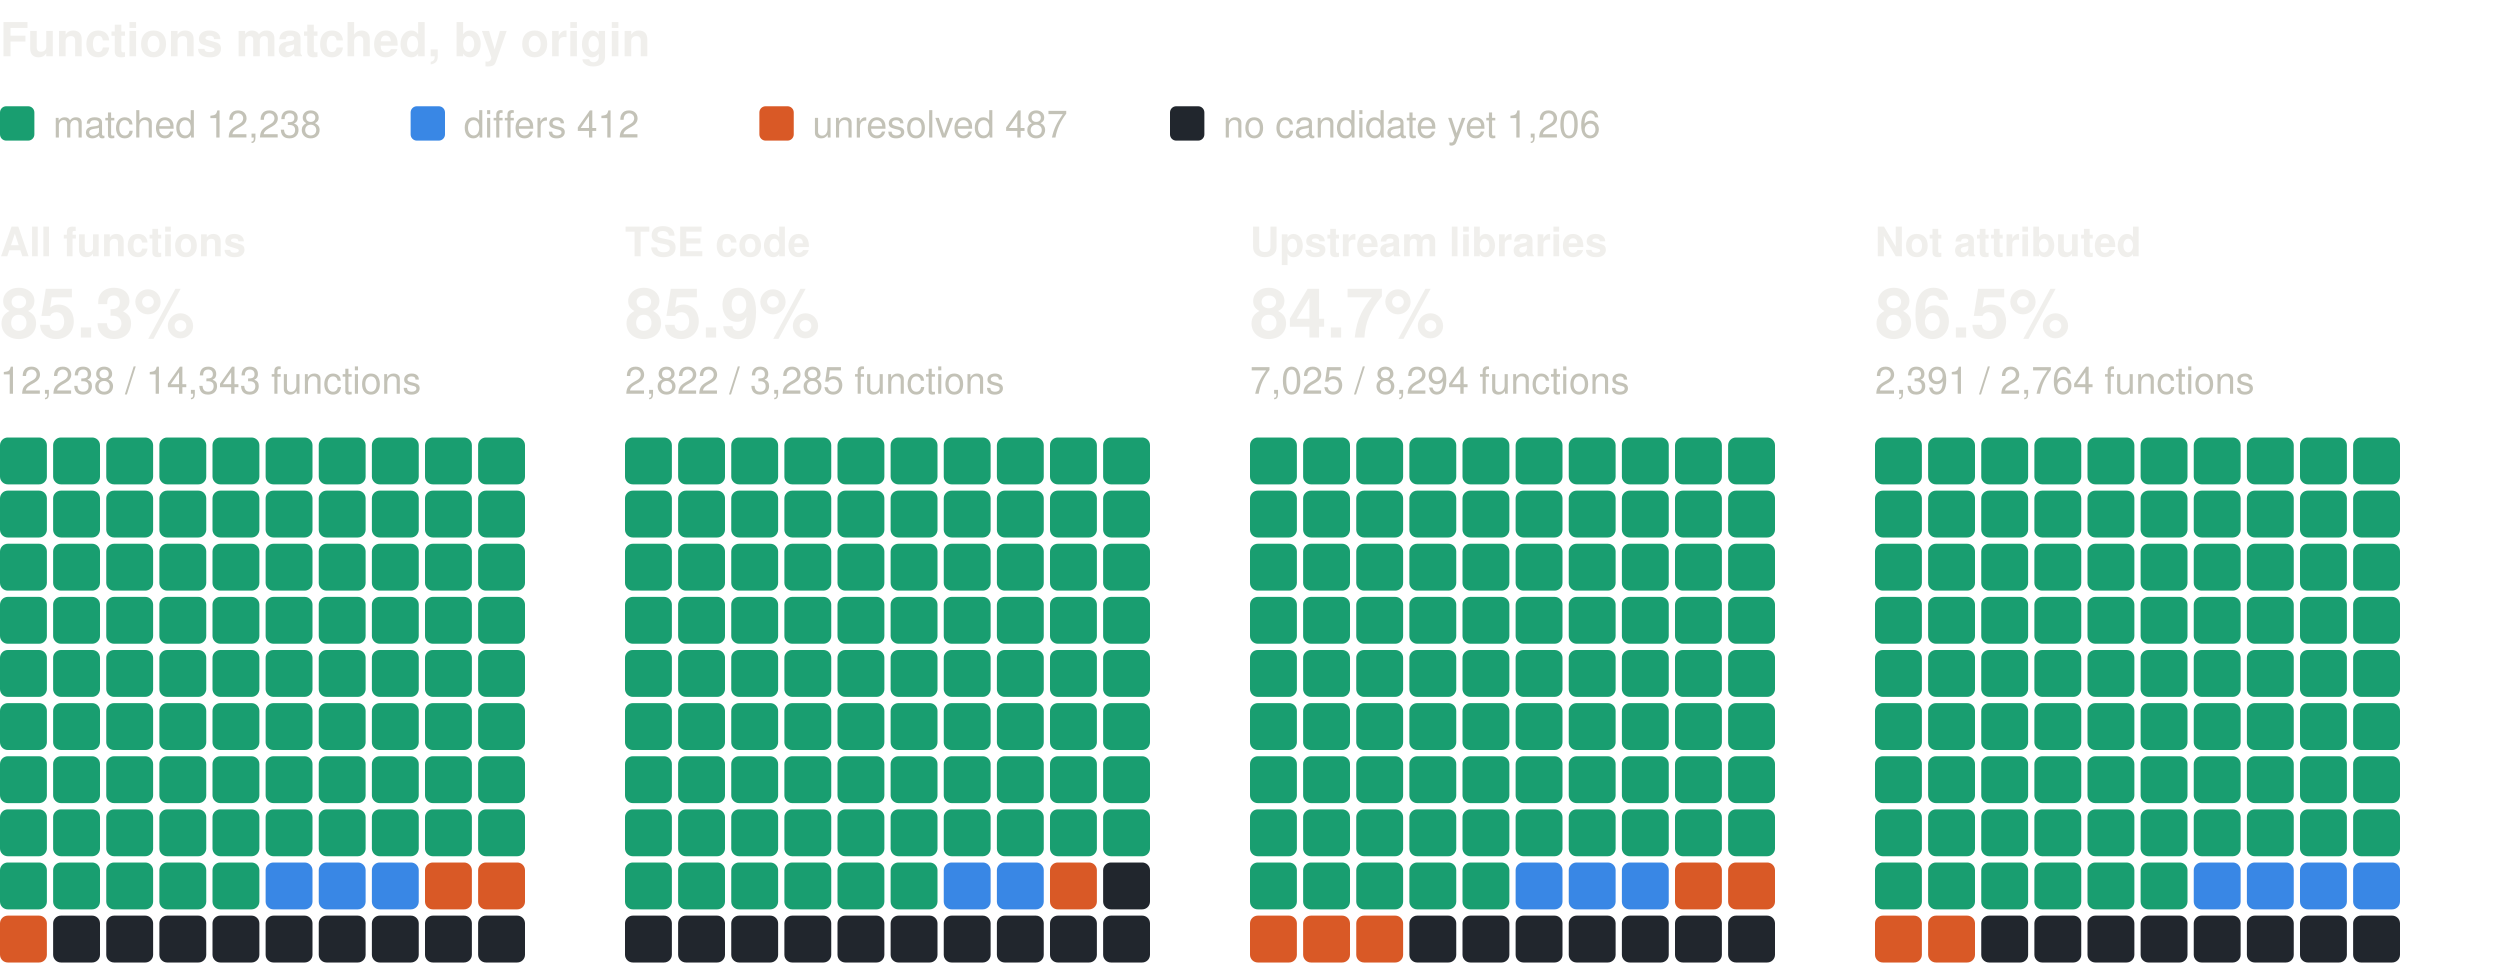
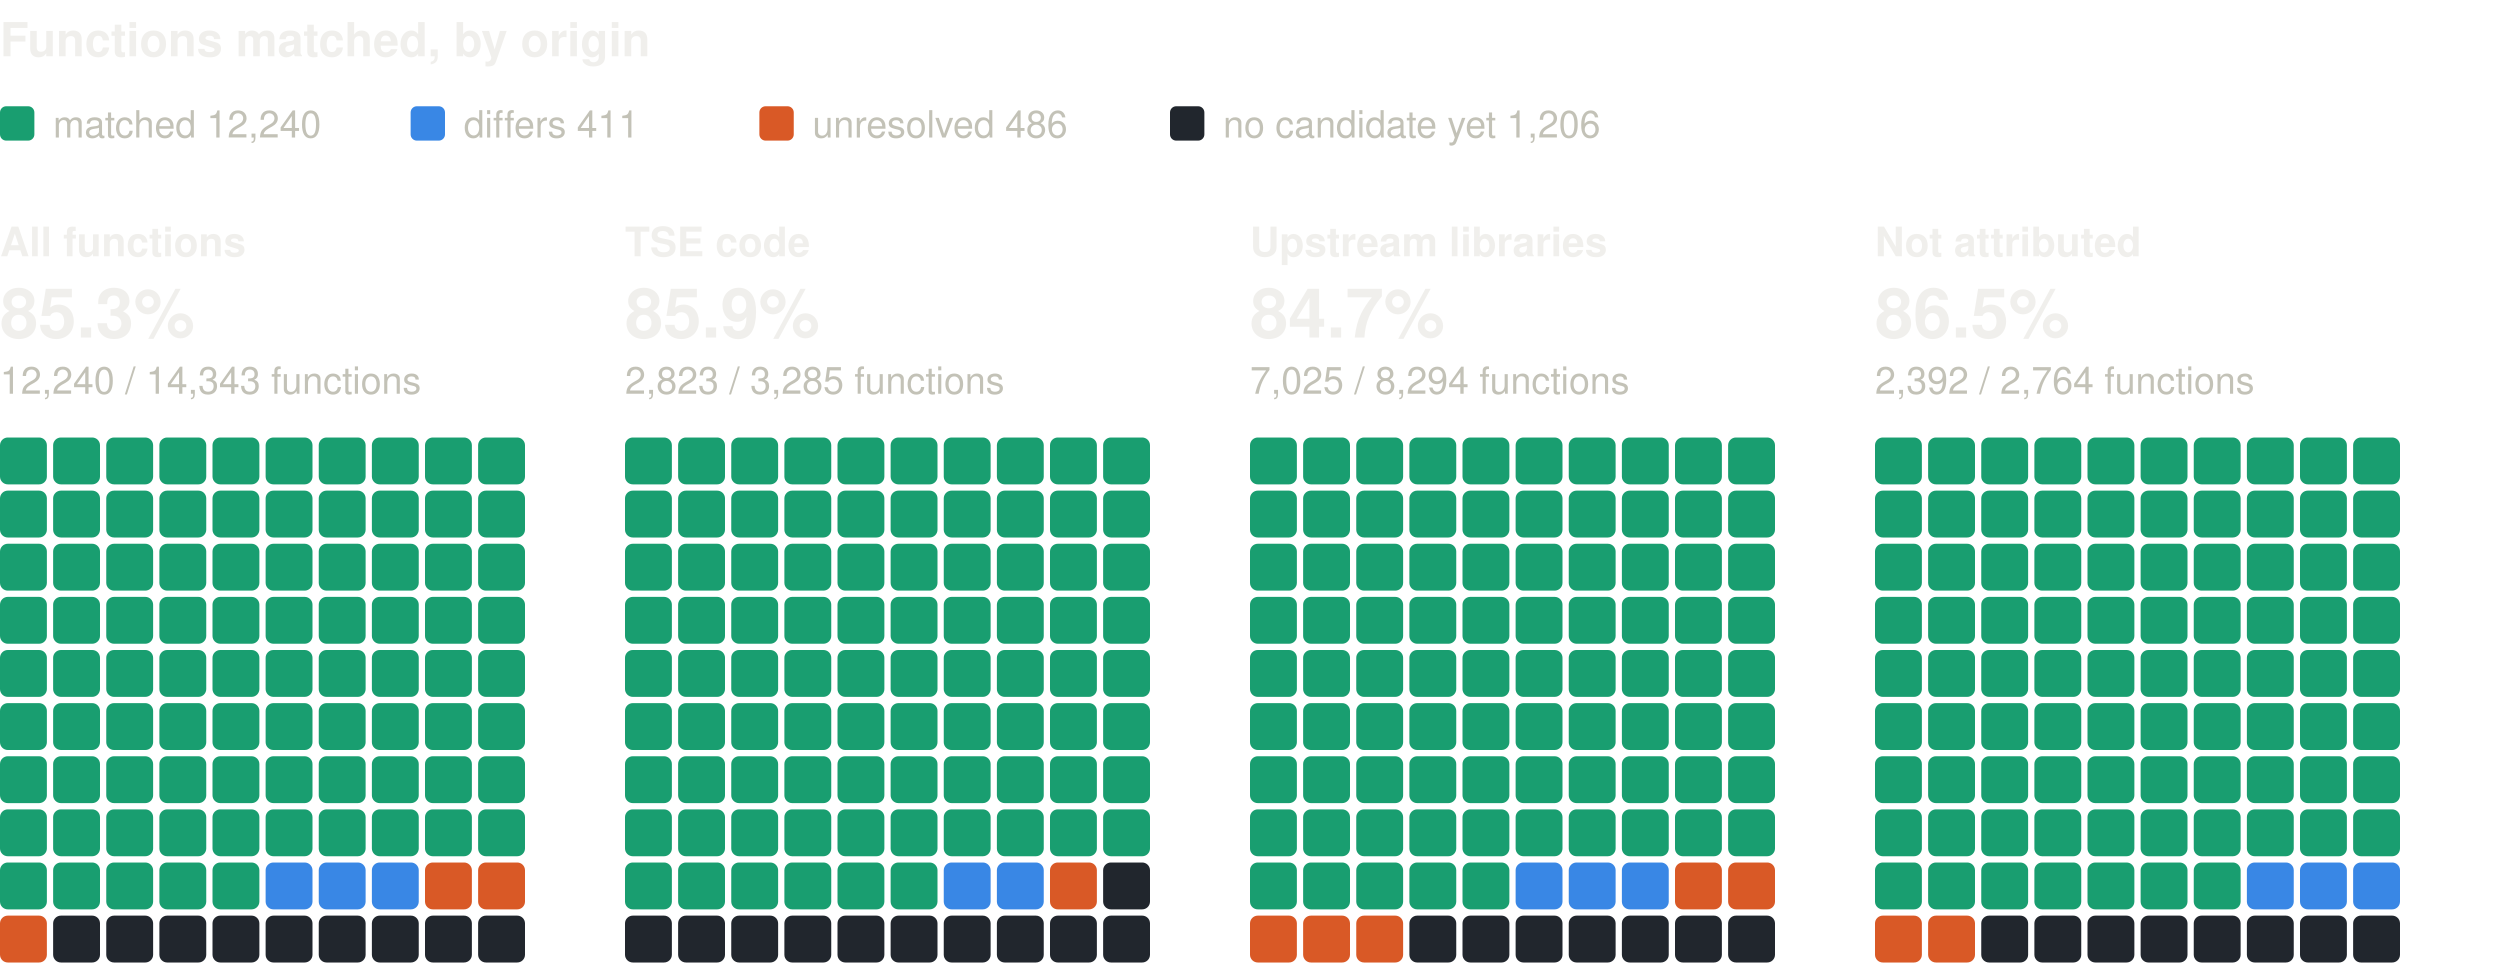
<svg xmlns="http://www.w3.org/2000/svg" width="800" height="310" viewBox="0 0 800 310" role="img" aria-label="Functions matched, by origin: one square per percent, coloured by verdict" font-family="system-ui, -apple-system, 'Segoe UI', Helvetica, Arial, sans-serif">
  <text x="0" y="18" font-size="15" fill="#f0efec" font-weight="600">Functions matched, by origin</text>
  <rect x="0" y="34" width="11" height="11" rx="2" fill="#199e70" />
-   <text x="17" y="44" font-size="12" fill="#c3c2b7">matched 12,238</text>
+   <text x="17" y="44" font-size="12" fill="#c3c2b7">matched 12,240</text>
  <rect x="131.4" y="34" width="11" height="11" rx="2" fill="#3987e5" />
-   <text x="148.4" y="44" font-size="12" fill="#c3c2b7">differs 412</text>
+   <text x="148.4" y="44" font-size="12" fill="#c3c2b7">differs 411</text>
  <rect x="243" y="34" width="11" height="11" rx="2" fill="#d95926" />
-   <text x="260" y="44" font-size="12" fill="#c3c2b7">unresolved 487</text>
+   <text x="260" y="44" font-size="12" fill="#c3c2b7">unresolved 486</text>
  <rect x="374.4" y="34" width="11" height="11" rx="2" fill="#21262d" />
  <text x="391.4" y="44" font-size="12" fill="#c3c2b7">no candidate yet 1,206</text>
  <text x="0" y="82" font-size="13" fill="#f0efec" font-weight="600">All functions</text>
  <text x="0" y="108" font-size="22" fill="#f0efec" font-weight="600">85.3%</text>
-   <text x="0" y="126" font-size="12" fill="#c3c2b7">12,238 / 14,343 functions</text>
+   <text x="0" y="126" font-size="12" fill="#c3c2b7">12,240 / 14,343 functions</text>
  <rect x="0" y="140" width="15" height="15" rx="2.5" fill="#199e70" />
  <rect x="17" y="140" width="15" height="15" rx="2.5" fill="#199e70" />
  <rect x="34" y="140" width="15" height="15" rx="2.5" fill="#199e70" />
  <rect x="51" y="140" width="15" height="15" rx="2.5" fill="#199e70" />
  <rect x="68" y="140" width="15" height="15" rx="2.5" fill="#199e70" />
  <rect x="85" y="140" width="15" height="15" rx="2.5" fill="#199e70" />
  <rect x="102" y="140" width="15" height="15" rx="2.5" fill="#199e70" />
  <rect x="119" y="140" width="15" height="15" rx="2.5" fill="#199e70" />
  <rect x="136" y="140" width="15" height="15" rx="2.5" fill="#199e70" />
  <rect x="153" y="140" width="15" height="15" rx="2.5" fill="#199e70" />
  <rect x="0" y="157" width="15" height="15" rx="2.5" fill="#199e70" />
  <rect x="17" y="157" width="15" height="15" rx="2.5" fill="#199e70" />
  <rect x="34" y="157" width="15" height="15" rx="2.5" fill="#199e70" />
  <rect x="51" y="157" width="15" height="15" rx="2.5" fill="#199e70" />
  <rect x="68" y="157" width="15" height="15" rx="2.5" fill="#199e70" />
  <rect x="85" y="157" width="15" height="15" rx="2.5" fill="#199e70" />
  <rect x="102" y="157" width="15" height="15" rx="2.5" fill="#199e70" />
  <rect x="119" y="157" width="15" height="15" rx="2.5" fill="#199e70" />
  <rect x="136" y="157" width="15" height="15" rx="2.5" fill="#199e70" />
  <rect x="153" y="157" width="15" height="15" rx="2.5" fill="#199e70" />
  <rect x="0" y="174" width="15" height="15" rx="2.5" fill="#199e70" />
  <rect x="17" y="174" width="15" height="15" rx="2.5" fill="#199e70" />
  <rect x="34" y="174" width="15" height="15" rx="2.5" fill="#199e70" />
  <rect x="51" y="174" width="15" height="15" rx="2.5" fill="#199e70" />
  <rect x="68" y="174" width="15" height="15" rx="2.5" fill="#199e70" />
  <rect x="85" y="174" width="15" height="15" rx="2.5" fill="#199e70" />
  <rect x="102" y="174" width="15" height="15" rx="2.5" fill="#199e70" />
  <rect x="119" y="174" width="15" height="15" rx="2.5" fill="#199e70" />
  <rect x="136" y="174" width="15" height="15" rx="2.5" fill="#199e70" />
  <rect x="153" y="174" width="15" height="15" rx="2.5" fill="#199e70" />
  <rect x="0" y="191" width="15" height="15" rx="2.5" fill="#199e70" />
  <rect x="17" y="191" width="15" height="15" rx="2.5" fill="#199e70" />
  <rect x="34" y="191" width="15" height="15" rx="2.5" fill="#199e70" />
  <rect x="51" y="191" width="15" height="15" rx="2.5" fill="#199e70" />
  <rect x="68" y="191" width="15" height="15" rx="2.5" fill="#199e70" />
  <rect x="85" y="191" width="15" height="15" rx="2.5" fill="#199e70" />
  <rect x="102" y="191" width="15" height="15" rx="2.5" fill="#199e70" />
  <rect x="119" y="191" width="15" height="15" rx="2.5" fill="#199e70" />
  <rect x="136" y="191" width="15" height="15" rx="2.5" fill="#199e70" />
  <rect x="153" y="191" width="15" height="15" rx="2.5" fill="#199e70" />
  <rect x="0" y="208" width="15" height="15" rx="2.5" fill="#199e70" />
  <rect x="17" y="208" width="15" height="15" rx="2.5" fill="#199e70" />
  <rect x="34" y="208" width="15" height="15" rx="2.5" fill="#199e70" />
  <rect x="51" y="208" width="15" height="15" rx="2.5" fill="#199e70" />
  <rect x="68" y="208" width="15" height="15" rx="2.5" fill="#199e70" />
  <rect x="85" y="208" width="15" height="15" rx="2.5" fill="#199e70" />
  <rect x="102" y="208" width="15" height="15" rx="2.5" fill="#199e70" />
  <rect x="119" y="208" width="15" height="15" rx="2.5" fill="#199e70" />
  <rect x="136" y="208" width="15" height="15" rx="2.5" fill="#199e70" />
  <rect x="153" y="208" width="15" height="15" rx="2.5" fill="#199e70" />
  <rect x="0" y="225" width="15" height="15" rx="2.5" fill="#199e70" />
  <rect x="17" y="225" width="15" height="15" rx="2.5" fill="#199e70" />
  <rect x="34" y="225" width="15" height="15" rx="2.5" fill="#199e70" />
  <rect x="51" y="225" width="15" height="15" rx="2.5" fill="#199e70" />
  <rect x="68" y="225" width="15" height="15" rx="2.5" fill="#199e70" />
  <rect x="85" y="225" width="15" height="15" rx="2.5" fill="#199e70" />
  <rect x="102" y="225" width="15" height="15" rx="2.5" fill="#199e70" />
  <rect x="119" y="225" width="15" height="15" rx="2.5" fill="#199e70" />
  <rect x="136" y="225" width="15" height="15" rx="2.5" fill="#199e70" />
  <rect x="153" y="225" width="15" height="15" rx="2.5" fill="#199e70" />
  <rect x="0" y="242" width="15" height="15" rx="2.5" fill="#199e70" />
  <rect x="17" y="242" width="15" height="15" rx="2.5" fill="#199e70" />
  <rect x="34" y="242" width="15" height="15" rx="2.5" fill="#199e70" />
  <rect x="51" y="242" width="15" height="15" rx="2.5" fill="#199e70" />
  <rect x="68" y="242" width="15" height="15" rx="2.5" fill="#199e70" />
  <rect x="85" y="242" width="15" height="15" rx="2.5" fill="#199e70" />
  <rect x="102" y="242" width="15" height="15" rx="2.5" fill="#199e70" />
  <rect x="119" y="242" width="15" height="15" rx="2.5" fill="#199e70" />
  <rect x="136" y="242" width="15" height="15" rx="2.5" fill="#199e70" />
  <rect x="153" y="242" width="15" height="15" rx="2.5" fill="#199e70" />
  <rect x="0" y="259" width="15" height="15" rx="2.5" fill="#199e70" />
  <rect x="17" y="259" width="15" height="15" rx="2.5" fill="#199e70" />
  <rect x="34" y="259" width="15" height="15" rx="2.5" fill="#199e70" />
  <rect x="51" y="259" width="15" height="15" rx="2.5" fill="#199e70" />
  <rect x="68" y="259" width="15" height="15" rx="2.5" fill="#199e70" />
  <rect x="85" y="259" width="15" height="15" rx="2.5" fill="#199e70" />
  <rect x="102" y="259" width="15" height="15" rx="2.5" fill="#199e70" />
  <rect x="119" y="259" width="15" height="15" rx="2.5" fill="#199e70" />
  <rect x="136" y="259" width="15" height="15" rx="2.5" fill="#199e70" />
  <rect x="153" y="259" width="15" height="15" rx="2.5" fill="#199e70" />
  <rect x="0" y="276" width="15" height="15" rx="2.5" fill="#199e70" />
  <rect x="17" y="276" width="15" height="15" rx="2.5" fill="#199e70" />
  <rect x="34" y="276" width="15" height="15" rx="2.5" fill="#199e70" />
  <rect x="51" y="276" width="15" height="15" rx="2.5" fill="#199e70" />
  <rect x="68" y="276" width="15" height="15" rx="2.5" fill="#199e70" />
  <rect x="85" y="276" width="15" height="15" rx="2.5" fill="#3987e5" />
  <rect x="102" y="276" width="15" height="15" rx="2.5" fill="#3987e5" />
  <rect x="119" y="276" width="15" height="15" rx="2.5" fill="#3987e5" />
  <rect x="136" y="276" width="15" height="15" rx="2.5" fill="#d95926" />
  <rect x="153" y="276" width="15" height="15" rx="2.5" fill="#d95926" />
  <rect x="0" y="293" width="15" height="15" rx="2.5" fill="#d95926" />
  <rect x="17" y="293" width="15" height="15" rx="2.5" fill="#21262d" />
  <rect x="34" y="293" width="15" height="15" rx="2.5" fill="#21262d" />
  <rect x="51" y="293" width="15" height="15" rx="2.5" fill="#21262d" />
  <rect x="68" y="293" width="15" height="15" rx="2.5" fill="#21262d" />
  <rect x="85" y="293" width="15" height="15" rx="2.5" fill="#21262d" />
  <rect x="102" y="293" width="15" height="15" rx="2.5" fill="#21262d" />
  <rect x="119" y="293" width="15" height="15" rx="2.5" fill="#21262d" />
  <rect x="136" y="293" width="15" height="15" rx="2.5" fill="#21262d" />
  <rect x="153" y="293" width="15" height="15" rx="2.5" fill="#21262d" />
  <text x="200" y="82" font-size="13" fill="#f0efec" font-weight="600">TSE code</text>
  <text x="200" y="108" font-size="22" fill="#f0efec" font-weight="600">85.9%</text>
-   <text x="200" y="126" font-size="12" fill="#c3c2b7">2,822 / 3,285 functions</text>
+   <text x="200" y="126" font-size="12" fill="#c3c2b7">2,823 / 3,285 functions</text>
  <rect x="200" y="140" width="15" height="15" rx="2.5" fill="#199e70" />
  <rect x="217" y="140" width="15" height="15" rx="2.5" fill="#199e70" />
  <rect x="234" y="140" width="15" height="15" rx="2.5" fill="#199e70" />
  <rect x="251" y="140" width="15" height="15" rx="2.5" fill="#199e70" />
  <rect x="268" y="140" width="15" height="15" rx="2.5" fill="#199e70" />
  <rect x="285" y="140" width="15" height="15" rx="2.5" fill="#199e70" />
  <rect x="302" y="140" width="15" height="15" rx="2.5" fill="#199e70" />
  <rect x="319" y="140" width="15" height="15" rx="2.5" fill="#199e70" />
  <rect x="336" y="140" width="15" height="15" rx="2.5" fill="#199e70" />
  <rect x="353" y="140" width="15" height="15" rx="2.5" fill="#199e70" />
  <rect x="200" y="157" width="15" height="15" rx="2.5" fill="#199e70" />
  <rect x="217" y="157" width="15" height="15" rx="2.5" fill="#199e70" />
  <rect x="234" y="157" width="15" height="15" rx="2.5" fill="#199e70" />
  <rect x="251" y="157" width="15" height="15" rx="2.5" fill="#199e70" />
  <rect x="268" y="157" width="15" height="15" rx="2.5" fill="#199e70" />
  <rect x="285" y="157" width="15" height="15" rx="2.5" fill="#199e70" />
  <rect x="302" y="157" width="15" height="15" rx="2.5" fill="#199e70" />
  <rect x="319" y="157" width="15" height="15" rx="2.5" fill="#199e70" />
  <rect x="336" y="157" width="15" height="15" rx="2.5" fill="#199e70" />
  <rect x="353" y="157" width="15" height="15" rx="2.5" fill="#199e70" />
  <rect x="200" y="174" width="15" height="15" rx="2.5" fill="#199e70" />
  <rect x="217" y="174" width="15" height="15" rx="2.5" fill="#199e70" />
  <rect x="234" y="174" width="15" height="15" rx="2.5" fill="#199e70" />
  <rect x="251" y="174" width="15" height="15" rx="2.5" fill="#199e70" />
  <rect x="268" y="174" width="15" height="15" rx="2.5" fill="#199e70" />
  <rect x="285" y="174" width="15" height="15" rx="2.5" fill="#199e70" />
  <rect x="302" y="174" width="15" height="15" rx="2.5" fill="#199e70" />
  <rect x="319" y="174" width="15" height="15" rx="2.5" fill="#199e70" />
  <rect x="336" y="174" width="15" height="15" rx="2.5" fill="#199e70" />
  <rect x="353" y="174" width="15" height="15" rx="2.5" fill="#199e70" />
  <rect x="200" y="191" width="15" height="15" rx="2.5" fill="#199e70" />
  <rect x="217" y="191" width="15" height="15" rx="2.5" fill="#199e70" />
  <rect x="234" y="191" width="15" height="15" rx="2.5" fill="#199e70" />
  <rect x="251" y="191" width="15" height="15" rx="2.5" fill="#199e70" />
  <rect x="268" y="191" width="15" height="15" rx="2.5" fill="#199e70" />
  <rect x="285" y="191" width="15" height="15" rx="2.5" fill="#199e70" />
  <rect x="302" y="191" width="15" height="15" rx="2.5" fill="#199e70" />
  <rect x="319" y="191" width="15" height="15" rx="2.5" fill="#199e70" />
  <rect x="336" y="191" width="15" height="15" rx="2.5" fill="#199e70" />
  <rect x="353" y="191" width="15" height="15" rx="2.5" fill="#199e70" />
  <rect x="200" y="208" width="15" height="15" rx="2.5" fill="#199e70" />
  <rect x="217" y="208" width="15" height="15" rx="2.5" fill="#199e70" />
  <rect x="234" y="208" width="15" height="15" rx="2.5" fill="#199e70" />
  <rect x="251" y="208" width="15" height="15" rx="2.5" fill="#199e70" />
  <rect x="268" y="208" width="15" height="15" rx="2.5" fill="#199e70" />
  <rect x="285" y="208" width="15" height="15" rx="2.5" fill="#199e70" />
  <rect x="302" y="208" width="15" height="15" rx="2.5" fill="#199e70" />
  <rect x="319" y="208" width="15" height="15" rx="2.5" fill="#199e70" />
  <rect x="336" y="208" width="15" height="15" rx="2.5" fill="#199e70" />
  <rect x="353" y="208" width="15" height="15" rx="2.5" fill="#199e70" />
  <rect x="200" y="225" width="15" height="15" rx="2.5" fill="#199e70" />
  <rect x="217" y="225" width="15" height="15" rx="2.5" fill="#199e70" />
  <rect x="234" y="225" width="15" height="15" rx="2.5" fill="#199e70" />
  <rect x="251" y="225" width="15" height="15" rx="2.5" fill="#199e70" />
  <rect x="268" y="225" width="15" height="15" rx="2.5" fill="#199e70" />
  <rect x="285" y="225" width="15" height="15" rx="2.5" fill="#199e70" />
  <rect x="302" y="225" width="15" height="15" rx="2.5" fill="#199e70" />
  <rect x="319" y="225" width="15" height="15" rx="2.5" fill="#199e70" />
  <rect x="336" y="225" width="15" height="15" rx="2.5" fill="#199e70" />
  <rect x="353" y="225" width="15" height="15" rx="2.5" fill="#199e70" />
  <rect x="200" y="242" width="15" height="15" rx="2.5" fill="#199e70" />
  <rect x="217" y="242" width="15" height="15" rx="2.5" fill="#199e70" />
  <rect x="234" y="242" width="15" height="15" rx="2.5" fill="#199e70" />
  <rect x="251" y="242" width="15" height="15" rx="2.5" fill="#199e70" />
  <rect x="268" y="242" width="15" height="15" rx="2.5" fill="#199e70" />
  <rect x="285" y="242" width="15" height="15" rx="2.5" fill="#199e70" />
  <rect x="302" y="242" width="15" height="15" rx="2.5" fill="#199e70" />
  <rect x="319" y="242" width="15" height="15" rx="2.5" fill="#199e70" />
  <rect x="336" y="242" width="15" height="15" rx="2.5" fill="#199e70" />
  <rect x="353" y="242" width="15" height="15" rx="2.5" fill="#199e70" />
  <rect x="200" y="259" width="15" height="15" rx="2.5" fill="#199e70" />
  <rect x="217" y="259" width="15" height="15" rx="2.5" fill="#199e70" />
  <rect x="234" y="259" width="15" height="15" rx="2.5" fill="#199e70" />
  <rect x="251" y="259" width="15" height="15" rx="2.5" fill="#199e70" />
  <rect x="268" y="259" width="15" height="15" rx="2.5" fill="#199e70" />
  <rect x="285" y="259" width="15" height="15" rx="2.5" fill="#199e70" />
  <rect x="302" y="259" width="15" height="15" rx="2.5" fill="#199e70" />
  <rect x="319" y="259" width="15" height="15" rx="2.5" fill="#199e70" />
  <rect x="336" y="259" width="15" height="15" rx="2.5" fill="#199e70" />
  <rect x="353" y="259" width="15" height="15" rx="2.5" fill="#199e70" />
  <rect x="200" y="276" width="15" height="15" rx="2.5" fill="#199e70" />
  <rect x="217" y="276" width="15" height="15" rx="2.5" fill="#199e70" />
  <rect x="234" y="276" width="15" height="15" rx="2.5" fill="#199e70" />
  <rect x="251" y="276" width="15" height="15" rx="2.5" fill="#199e70" />
  <rect x="268" y="276" width="15" height="15" rx="2.5" fill="#199e70" />
  <rect x="285" y="276" width="15" height="15" rx="2.5" fill="#199e70" />
  <rect x="302" y="276" width="15" height="15" rx="2.5" fill="#3987e5" />
  <rect x="319" y="276" width="15" height="15" rx="2.5" fill="#3987e5" />
  <rect x="336" y="276" width="15" height="15" rx="2.5" fill="#d95926" />
  <rect x="353" y="276" width="15" height="15" rx="2.5" fill="#21262d" />
  <rect x="200" y="293" width="15" height="15" rx="2.5" fill="#21262d" />
  <rect x="217" y="293" width="15" height="15" rx="2.5" fill="#21262d" />
  <rect x="234" y="293" width="15" height="15" rx="2.5" fill="#21262d" />
  <rect x="251" y="293" width="15" height="15" rx="2.5" fill="#21262d" />
  <rect x="268" y="293" width="15" height="15" rx="2.5" fill="#21262d" />
  <rect x="285" y="293" width="15" height="15" rx="2.5" fill="#21262d" />
  <rect x="302" y="293" width="15" height="15" rx="2.5" fill="#21262d" />
  <rect x="319" y="293" width="15" height="15" rx="2.5" fill="#21262d" />
  <rect x="336" y="293" width="15" height="15" rx="2.5" fill="#21262d" />
  <rect x="353" y="293" width="15" height="15" rx="2.5" fill="#21262d" />
  <text x="400" y="82" font-size="13" fill="#f0efec" font-weight="600">Upstream libraries</text>
  <text x="400" y="108" font-size="22" fill="#f0efec" font-weight="600">84.7%</text>
  <text x="400" y="126" font-size="12" fill="#c3c2b7">7,025 / 8,294 functions</text>
  <rect x="400" y="140" width="15" height="15" rx="2.5" fill="#199e70" />
  <rect x="417" y="140" width="15" height="15" rx="2.5" fill="#199e70" />
  <rect x="434" y="140" width="15" height="15" rx="2.5" fill="#199e70" />
  <rect x="451" y="140" width="15" height="15" rx="2.5" fill="#199e70" />
  <rect x="468" y="140" width="15" height="15" rx="2.5" fill="#199e70" />
  <rect x="485" y="140" width="15" height="15" rx="2.5" fill="#199e70" />
  <rect x="502" y="140" width="15" height="15" rx="2.5" fill="#199e70" />
  <rect x="519" y="140" width="15" height="15" rx="2.5" fill="#199e70" />
  <rect x="536" y="140" width="15" height="15" rx="2.5" fill="#199e70" />
  <rect x="553" y="140" width="15" height="15" rx="2.5" fill="#199e70" />
  <rect x="400" y="157" width="15" height="15" rx="2.5" fill="#199e70" />
  <rect x="417" y="157" width="15" height="15" rx="2.5" fill="#199e70" />
  <rect x="434" y="157" width="15" height="15" rx="2.5" fill="#199e70" />
  <rect x="451" y="157" width="15" height="15" rx="2.5" fill="#199e70" />
  <rect x="468" y="157" width="15" height="15" rx="2.5" fill="#199e70" />
  <rect x="485" y="157" width="15" height="15" rx="2.5" fill="#199e70" />
  <rect x="502" y="157" width="15" height="15" rx="2.5" fill="#199e70" />
  <rect x="519" y="157" width="15" height="15" rx="2.5" fill="#199e70" />
  <rect x="536" y="157" width="15" height="15" rx="2.5" fill="#199e70" />
  <rect x="553" y="157" width="15" height="15" rx="2.5" fill="#199e70" />
  <rect x="400" y="174" width="15" height="15" rx="2.5" fill="#199e70" />
  <rect x="417" y="174" width="15" height="15" rx="2.5" fill="#199e70" />
  <rect x="434" y="174" width="15" height="15" rx="2.5" fill="#199e70" />
  <rect x="451" y="174" width="15" height="15" rx="2.5" fill="#199e70" />
  <rect x="468" y="174" width="15" height="15" rx="2.5" fill="#199e70" />
  <rect x="485" y="174" width="15" height="15" rx="2.5" fill="#199e70" />
  <rect x="502" y="174" width="15" height="15" rx="2.5" fill="#199e70" />
  <rect x="519" y="174" width="15" height="15" rx="2.5" fill="#199e70" />
  <rect x="536" y="174" width="15" height="15" rx="2.5" fill="#199e70" />
  <rect x="553" y="174" width="15" height="15" rx="2.5" fill="#199e70" />
  <rect x="400" y="191" width="15" height="15" rx="2.5" fill="#199e70" />
  <rect x="417" y="191" width="15" height="15" rx="2.5" fill="#199e70" />
  <rect x="434" y="191" width="15" height="15" rx="2.5" fill="#199e70" />
  <rect x="451" y="191" width="15" height="15" rx="2.5" fill="#199e70" />
  <rect x="468" y="191" width="15" height="15" rx="2.5" fill="#199e70" />
  <rect x="485" y="191" width="15" height="15" rx="2.5" fill="#199e70" />
  <rect x="502" y="191" width="15" height="15" rx="2.5" fill="#199e70" />
  <rect x="519" y="191" width="15" height="15" rx="2.5" fill="#199e70" />
  <rect x="536" y="191" width="15" height="15" rx="2.5" fill="#199e70" />
  <rect x="553" y="191" width="15" height="15" rx="2.5" fill="#199e70" />
  <rect x="400" y="208" width="15" height="15" rx="2.5" fill="#199e70" />
  <rect x="417" y="208" width="15" height="15" rx="2.5" fill="#199e70" />
  <rect x="434" y="208" width="15" height="15" rx="2.5" fill="#199e70" />
  <rect x="451" y="208" width="15" height="15" rx="2.5" fill="#199e70" />
  <rect x="468" y="208" width="15" height="15" rx="2.5" fill="#199e70" />
  <rect x="485" y="208" width="15" height="15" rx="2.5" fill="#199e70" />
  <rect x="502" y="208" width="15" height="15" rx="2.5" fill="#199e70" />
  <rect x="519" y="208" width="15" height="15" rx="2.5" fill="#199e70" />
  <rect x="536" y="208" width="15" height="15" rx="2.5" fill="#199e70" />
  <rect x="553" y="208" width="15" height="15" rx="2.5" fill="#199e70" />
  <rect x="400" y="225" width="15" height="15" rx="2.5" fill="#199e70" />
  <rect x="417" y="225" width="15" height="15" rx="2.5" fill="#199e70" />
  <rect x="434" y="225" width="15" height="15" rx="2.5" fill="#199e70" />
  <rect x="451" y="225" width="15" height="15" rx="2.5" fill="#199e70" />
  <rect x="468" y="225" width="15" height="15" rx="2.5" fill="#199e70" />
  <rect x="485" y="225" width="15" height="15" rx="2.5" fill="#199e70" />
  <rect x="502" y="225" width="15" height="15" rx="2.5" fill="#199e70" />
  <rect x="519" y="225" width="15" height="15" rx="2.5" fill="#199e70" />
  <rect x="536" y="225" width="15" height="15" rx="2.5" fill="#199e70" />
  <rect x="553" y="225" width="15" height="15" rx="2.5" fill="#199e70" />
  <rect x="400" y="242" width="15" height="15" rx="2.5" fill="#199e70" />
  <rect x="417" y="242" width="15" height="15" rx="2.5" fill="#199e70" />
  <rect x="434" y="242" width="15" height="15" rx="2.5" fill="#199e70" />
  <rect x="451" y="242" width="15" height="15" rx="2.5" fill="#199e70" />
  <rect x="468" y="242" width="15" height="15" rx="2.5" fill="#199e70" />
  <rect x="485" y="242" width="15" height="15" rx="2.5" fill="#199e70" />
  <rect x="502" y="242" width="15" height="15" rx="2.5" fill="#199e70" />
  <rect x="519" y="242" width="15" height="15" rx="2.5" fill="#199e70" />
  <rect x="536" y="242" width="15" height="15" rx="2.5" fill="#199e70" />
  <rect x="553" y="242" width="15" height="15" rx="2.5" fill="#199e70" />
  <rect x="400" y="259" width="15" height="15" rx="2.5" fill="#199e70" />
  <rect x="417" y="259" width="15" height="15" rx="2.5" fill="#199e70" />
  <rect x="434" y="259" width="15" height="15" rx="2.5" fill="#199e70" />
  <rect x="451" y="259" width="15" height="15" rx="2.5" fill="#199e70" />
  <rect x="468" y="259" width="15" height="15" rx="2.5" fill="#199e70" />
  <rect x="485" y="259" width="15" height="15" rx="2.5" fill="#199e70" />
  <rect x="502" y="259" width="15" height="15" rx="2.5" fill="#199e70" />
  <rect x="519" y="259" width="15" height="15" rx="2.5" fill="#199e70" />
  <rect x="536" y="259" width="15" height="15" rx="2.5" fill="#199e70" />
  <rect x="553" y="259" width="15" height="15" rx="2.5" fill="#199e70" />
  <rect x="400" y="276" width="15" height="15" rx="2.5" fill="#199e70" />
  <rect x="417" y="276" width="15" height="15" rx="2.5" fill="#199e70" />
  <rect x="434" y="276" width="15" height="15" rx="2.5" fill="#199e70" />
  <rect x="451" y="276" width="15" height="15" rx="2.5" fill="#199e70" />
  <rect x="468" y="276" width="15" height="15" rx="2.5" fill="#199e70" />
  <rect x="485" y="276" width="15" height="15" rx="2.5" fill="#3987e5" />
  <rect x="502" y="276" width="15" height="15" rx="2.5" fill="#3987e5" />
  <rect x="519" y="276" width="15" height="15" rx="2.5" fill="#3987e5" />
  <rect x="536" y="276" width="15" height="15" rx="2.5" fill="#d95926" />
  <rect x="553" y="276" width="15" height="15" rx="2.5" fill="#d95926" />
  <rect x="400" y="293" width="15" height="15" rx="2.5" fill="#d95926" />
  <rect x="417" y="293" width="15" height="15" rx="2.5" fill="#d95926" />
  <rect x="434" y="293" width="15" height="15" rx="2.5" fill="#d95926" />
  <rect x="451" y="293" width="15" height="15" rx="2.5" fill="#21262d" />
  <rect x="468" y="293" width="15" height="15" rx="2.5" fill="#21262d" />
  <rect x="485" y="293" width="15" height="15" rx="2.5" fill="#21262d" />
  <rect x="502" y="293" width="15" height="15" rx="2.5" fill="#21262d" />
  <rect x="519" y="293" width="15" height="15" rx="2.5" fill="#21262d" />
  <rect x="536" y="293" width="15" height="15" rx="2.5" fill="#21262d" />
  <rect x="553" y="293" width="15" height="15" rx="2.5" fill="#21262d" />
  <text x="600" y="82" font-size="13" fill="#f0efec" font-weight="600">Not attributed</text>
  <text x="600" y="108" font-size="22" fill="#f0efec" font-weight="600">86.5%</text>
-   <text x="600" y="126" font-size="12" fill="#c3c2b7">2,391 / 2,764 functions</text>
+   <text x="600" y="126" font-size="12" fill="#c3c2b7">2,392 / 2,764 functions</text>
  <rect x="600" y="140" width="15" height="15" rx="2.5" fill="#199e70" />
  <rect x="617" y="140" width="15" height="15" rx="2.5" fill="#199e70" />
  <rect x="634" y="140" width="15" height="15" rx="2.5" fill="#199e70" />
  <rect x="651" y="140" width="15" height="15" rx="2.5" fill="#199e70" />
  <rect x="668" y="140" width="15" height="15" rx="2.5" fill="#199e70" />
  <rect x="685" y="140" width="15" height="15" rx="2.5" fill="#199e70" />
  <rect x="702" y="140" width="15" height="15" rx="2.5" fill="#199e70" />
  <rect x="719" y="140" width="15" height="15" rx="2.5" fill="#199e70" />
  <rect x="736" y="140" width="15" height="15" rx="2.5" fill="#199e70" />
  <rect x="753" y="140" width="15" height="15" rx="2.5" fill="#199e70" />
  <rect x="600" y="157" width="15" height="15" rx="2.5" fill="#199e70" />
  <rect x="617" y="157" width="15" height="15" rx="2.5" fill="#199e70" />
  <rect x="634" y="157" width="15" height="15" rx="2.5" fill="#199e70" />
  <rect x="651" y="157" width="15" height="15" rx="2.5" fill="#199e70" />
  <rect x="668" y="157" width="15" height="15" rx="2.5" fill="#199e70" />
  <rect x="685" y="157" width="15" height="15" rx="2.5" fill="#199e70" />
  <rect x="702" y="157" width="15" height="15" rx="2.5" fill="#199e70" />
  <rect x="719" y="157" width="15" height="15" rx="2.5" fill="#199e70" />
  <rect x="736" y="157" width="15" height="15" rx="2.5" fill="#199e70" />
  <rect x="753" y="157" width="15" height="15" rx="2.5" fill="#199e70" />
  <rect x="600" y="174" width="15" height="15" rx="2.5" fill="#199e70" />
  <rect x="617" y="174" width="15" height="15" rx="2.5" fill="#199e70" />
  <rect x="634" y="174" width="15" height="15" rx="2.5" fill="#199e70" />
  <rect x="651" y="174" width="15" height="15" rx="2.5" fill="#199e70" />
  <rect x="668" y="174" width="15" height="15" rx="2.5" fill="#199e70" />
  <rect x="685" y="174" width="15" height="15" rx="2.5" fill="#199e70" />
  <rect x="702" y="174" width="15" height="15" rx="2.5" fill="#199e70" />
  <rect x="719" y="174" width="15" height="15" rx="2.5" fill="#199e70" />
  <rect x="736" y="174" width="15" height="15" rx="2.5" fill="#199e70" />
  <rect x="753" y="174" width="15" height="15" rx="2.5" fill="#199e70" />
  <rect x="600" y="191" width="15" height="15" rx="2.5" fill="#199e70" />
  <rect x="617" y="191" width="15" height="15" rx="2.5" fill="#199e70" />
  <rect x="634" y="191" width="15" height="15" rx="2.5" fill="#199e70" />
  <rect x="651" y="191" width="15" height="15" rx="2.5" fill="#199e70" />
  <rect x="668" y="191" width="15" height="15" rx="2.5" fill="#199e70" />
  <rect x="685" y="191" width="15" height="15" rx="2.5" fill="#199e70" />
  <rect x="702" y="191" width="15" height="15" rx="2.5" fill="#199e70" />
  <rect x="719" y="191" width="15" height="15" rx="2.5" fill="#199e70" />
  <rect x="736" y="191" width="15" height="15" rx="2.5" fill="#199e70" />
  <rect x="753" y="191" width="15" height="15" rx="2.5" fill="#199e70" />
  <rect x="600" y="208" width="15" height="15" rx="2.5" fill="#199e70" />
  <rect x="617" y="208" width="15" height="15" rx="2.5" fill="#199e70" />
  <rect x="634" y="208" width="15" height="15" rx="2.5" fill="#199e70" />
  <rect x="651" y="208" width="15" height="15" rx="2.5" fill="#199e70" />
  <rect x="668" y="208" width="15" height="15" rx="2.5" fill="#199e70" />
  <rect x="685" y="208" width="15" height="15" rx="2.5" fill="#199e70" />
  <rect x="702" y="208" width="15" height="15" rx="2.5" fill="#199e70" />
  <rect x="719" y="208" width="15" height="15" rx="2.5" fill="#199e70" />
  <rect x="736" y="208" width="15" height="15" rx="2.5" fill="#199e70" />
  <rect x="753" y="208" width="15" height="15" rx="2.5" fill="#199e70" />
  <rect x="600" y="225" width="15" height="15" rx="2.5" fill="#199e70" />
  <rect x="617" y="225" width="15" height="15" rx="2.5" fill="#199e70" />
  <rect x="634" y="225" width="15" height="15" rx="2.5" fill="#199e70" />
  <rect x="651" y="225" width="15" height="15" rx="2.5" fill="#199e70" />
  <rect x="668" y="225" width="15" height="15" rx="2.5" fill="#199e70" />
  <rect x="685" y="225" width="15" height="15" rx="2.5" fill="#199e70" />
  <rect x="702" y="225" width="15" height="15" rx="2.5" fill="#199e70" />
  <rect x="719" y="225" width="15" height="15" rx="2.5" fill="#199e70" />
  <rect x="736" y="225" width="15" height="15" rx="2.5" fill="#199e70" />
  <rect x="753" y="225" width="15" height="15" rx="2.5" fill="#199e70" />
  <rect x="600" y="242" width="15" height="15" rx="2.5" fill="#199e70" />
  <rect x="617" y="242" width="15" height="15" rx="2.5" fill="#199e70" />
  <rect x="634" y="242" width="15" height="15" rx="2.5" fill="#199e70" />
  <rect x="651" y="242" width="15" height="15" rx="2.5" fill="#199e70" />
  <rect x="668" y="242" width="15" height="15" rx="2.5" fill="#199e70" />
  <rect x="685" y="242" width="15" height="15" rx="2.5" fill="#199e70" />
  <rect x="702" y="242" width="15" height="15" rx="2.5" fill="#199e70" />
  <rect x="719" y="242" width="15" height="15" rx="2.5" fill="#199e70" />
  <rect x="736" y="242" width="15" height="15" rx="2.5" fill="#199e70" />
  <rect x="753" y="242" width="15" height="15" rx="2.5" fill="#199e70" />
  <rect x="600" y="259" width="15" height="15" rx="2.5" fill="#199e70" />
  <rect x="617" y="259" width="15" height="15" rx="2.5" fill="#199e70" />
  <rect x="634" y="259" width="15" height="15" rx="2.5" fill="#199e70" />
  <rect x="651" y="259" width="15" height="15" rx="2.5" fill="#199e70" />
  <rect x="668" y="259" width="15" height="15" rx="2.5" fill="#199e70" />
  <rect x="685" y="259" width="15" height="15" rx="2.5" fill="#199e70" />
  <rect x="702" y="259" width="15" height="15" rx="2.5" fill="#199e70" />
  <rect x="719" y="259" width="15" height="15" rx="2.5" fill="#199e70" />
  <rect x="736" y="259" width="15" height="15" rx="2.5" fill="#199e70" />
  <rect x="753" y="259" width="15" height="15" rx="2.5" fill="#199e70" />
  <rect x="600" y="276" width="15" height="15" rx="2.5" fill="#199e70" />
  <rect x="617" y="276" width="15" height="15" rx="2.5" fill="#199e70" />
  <rect x="634" y="276" width="15" height="15" rx="2.5" fill="#199e70" />
  <rect x="651" y="276" width="15" height="15" rx="2.5" fill="#199e70" />
  <rect x="668" y="276" width="15" height="15" rx="2.5" fill="#199e70" />
  <rect x="685" y="276" width="15" height="15" rx="2.5" fill="#199e70" />
-   <rect x="702" y="276" width="15" height="15" rx="2.5" fill="#3987e5" />
+   <rect x="702" y="276" width="15" height="15" rx="2.5" fill="#199e70" />
  <rect x="719" y="276" width="15" height="15" rx="2.5" fill="#3987e5" />
  <rect x="736" y="276" width="15" height="15" rx="2.5" fill="#3987e5" />
  <rect x="753" y="276" width="15" height="15" rx="2.5" fill="#3987e5" />
  <rect x="600" y="293" width="15" height="15" rx="2.5" fill="#d95926" />
  <rect x="617" y="293" width="15" height="15" rx="2.5" fill="#d95926" />
  <rect x="634" y="293" width="15" height="15" rx="2.5" fill="#21262d" />
  <rect x="651" y="293" width="15" height="15" rx="2.5" fill="#21262d" />
  <rect x="668" y="293" width="15" height="15" rx="2.5" fill="#21262d" />
  <rect x="685" y="293" width="15" height="15" rx="2.5" fill="#21262d" />
  <rect x="702" y="293" width="15" height="15" rx="2.5" fill="#21262d" />
  <rect x="719" y="293" width="15" height="15" rx="2.5" fill="#21262d" />
  <rect x="736" y="293" width="15" height="15" rx="2.5" fill="#21262d" />
  <rect x="753" y="293" width="15" height="15" rx="2.5" fill="#21262d" />
</svg>
